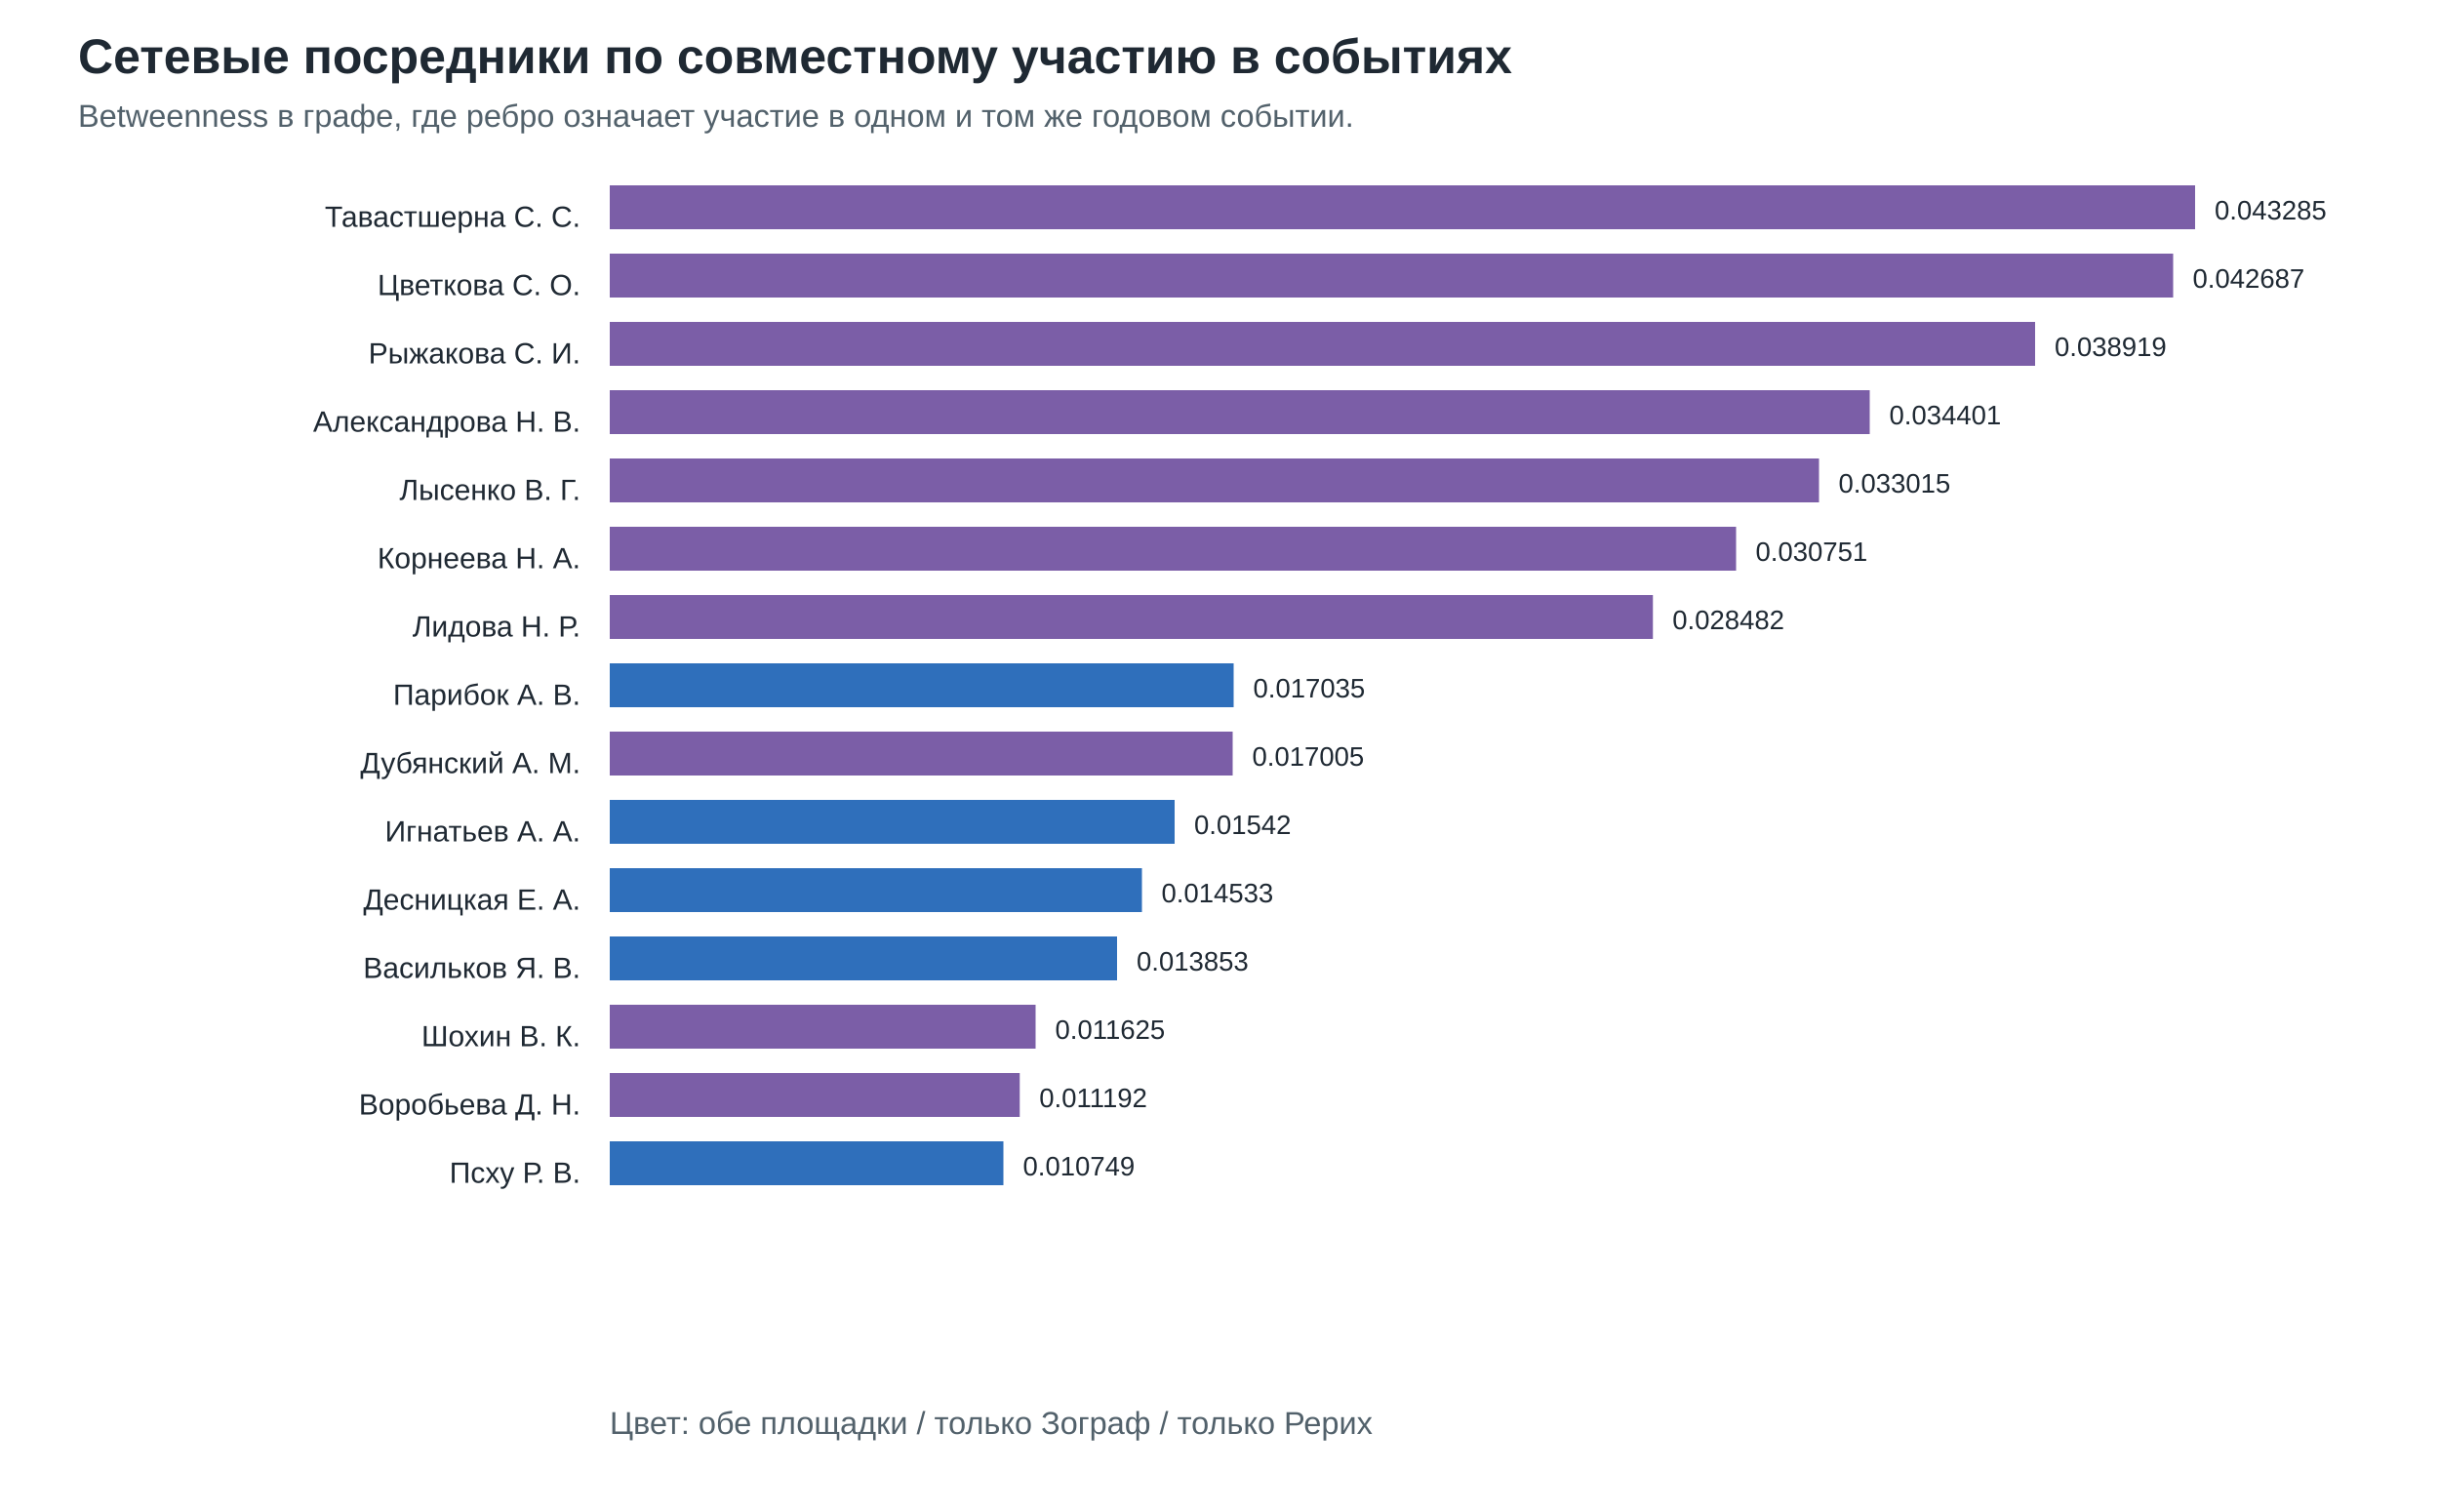
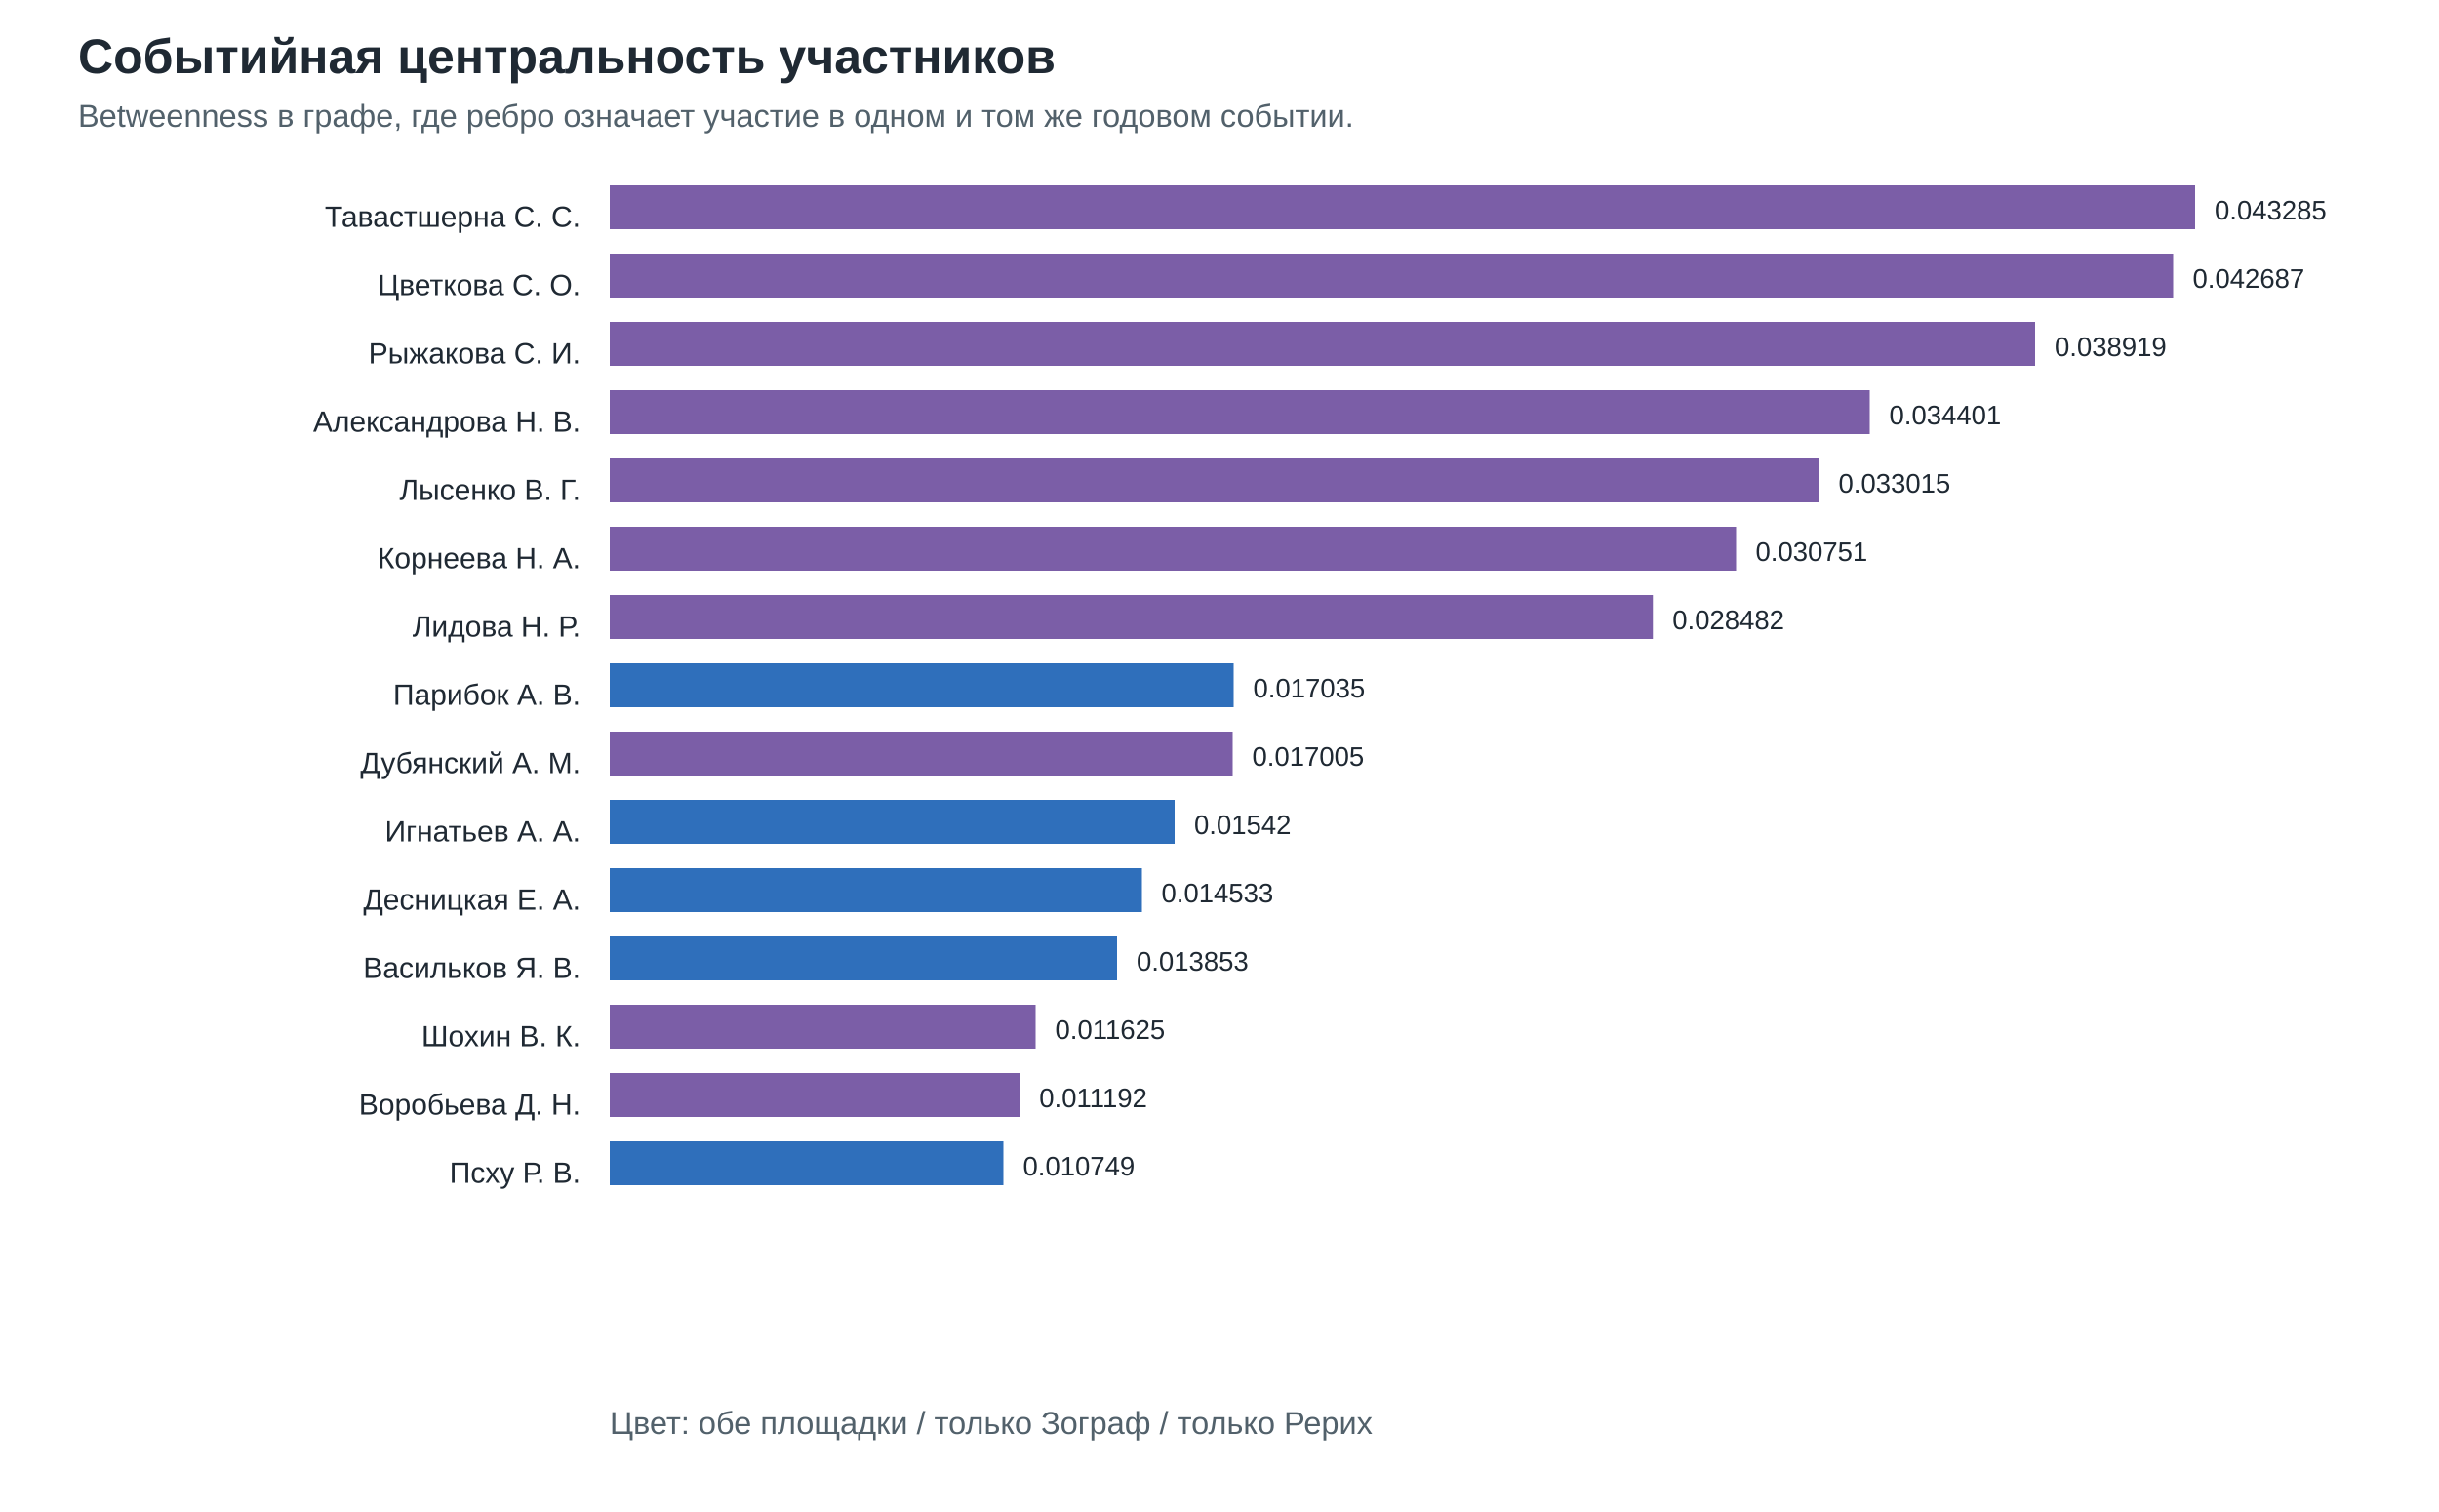
<svg xmlns="http://www.w3.org/2000/svg" width="1000" height="620" viewBox="0 0 1000 620">
  <style>text{font-family:Arial,'Liberation Sans',sans-serif;fill:#1f2933}.title{font-size:20px;font-weight:700}.sub{font-size:13px;fill:#52616b}.axis{font-size:13px}.small{font-size:12px}.label{font-size:11px}</style>
-   <text x="32.0" y="30.0" class="title" text-anchor="start">Сетевые посредники по совместному участию в событиях</text>
+   <text x="32.0" y="30.0" class="title" text-anchor="start">Событийная центральность участников</text>
  <text x="32.0" y="52.0" class="sub" text-anchor="start">Betweenness в графе, где ребро означает участие в одном и том же годовом событии.</text>
  <text x="238.0" y="93.0" class="small" text-anchor="end">Тавастшерна С. С.</text>
  <rect x="250.0" y="76.0" width="650.0" height="18.0" fill="#7b5ea7" stroke="none" opacity="1.0" />
  <text x="908.0" y="90.0" class="label" text-anchor="start">0.043285</text>
  <text x="238.0" y="121.0" class="small" text-anchor="end">Цветкова С. О.</text>
  <rect x="250.0" y="104.0" width="641.0" height="18.0" fill="#7b5ea7" stroke="none" opacity="1.0" />
  <text x="899.0" y="118.0" class="label" text-anchor="start">0.042687</text>
  <text x="238.0" y="149.0" class="small" text-anchor="end">Рыжакова С. И.</text>
  <rect x="250.0" y="132.0" width="584.4" height="18.0" fill="#7b5ea7" stroke="none" opacity="1.0" />
  <text x="842.4" y="146.0" class="label" text-anchor="start">0.038919</text>
  <text x="238.0" y="177.0" class="small" text-anchor="end">Александрова Н. В.</text>
  <rect x="250.0" y="160.0" width="516.6" height="18.0" fill="#7b5ea7" stroke="none" opacity="1.0" />
  <text x="774.6" y="174.0" class="label" text-anchor="start">0.034401</text>
  <text x="238.0" y="205.0" class="small" text-anchor="end">Лысенко В. Г.</text>
  <rect x="250.0" y="188.0" width="495.8" height="18.0" fill="#7b5ea7" stroke="none" opacity="1.0" />
  <text x="753.8" y="202.0" class="label" text-anchor="start">0.033015</text>
  <text x="238.0" y="233.0" class="small" text-anchor="end">Корнеева Н. А.</text>
  <rect x="250.0" y="216.0" width="461.8" height="18.0" fill="#7b5ea7" stroke="none" opacity="1.0" />
  <text x="719.8" y="230.0" class="label" text-anchor="start">0.030751</text>
  <text x="238.0" y="261.0" class="small" text-anchor="end">Лидова Н. Р.</text>
  <rect x="250.0" y="244.0" width="427.7" height="18.0" fill="#7b5ea7" stroke="none" opacity="1.0" />
  <text x="685.7" y="258.0" class="label" text-anchor="start">0.028482</text>
  <text x="238.0" y="289.0" class="small" text-anchor="end">Парибок А. В.</text>
  <rect x="250.0" y="272.0" width="255.8" height="18.0" fill="#2f6fbb" stroke="none" opacity="1.0" />
  <text x="513.8" y="286.0" class="label" text-anchor="start">0.017035</text>
  <text x="238.0" y="317.0" class="small" text-anchor="end">Дубянский А. М.</text>
  <rect x="250.0" y="300.0" width="255.4" height="18.0" fill="#7b5ea7" stroke="none" opacity="1.0" />
  <text x="513.4" y="314.0" class="label" text-anchor="start">0.017005</text>
  <text x="238.0" y="345.0" class="small" text-anchor="end">Игнатьев А. А.</text>
  <rect x="250.0" y="328.0" width="231.6" height="18.0" fill="#2f6fbb" stroke="none" opacity="1.0" />
  <text x="489.6" y="342.0" class="label" text-anchor="start">0.01542</text>
  <text x="238.0" y="373.0" class="small" text-anchor="end">Десницкая Е. А.</text>
  <rect x="250.0" y="356.0" width="218.2" height="18.0" fill="#2f6fbb" stroke="none" opacity="1.0" />
  <text x="476.2" y="370.0" class="label" text-anchor="start">0.014533</text>
  <text x="238.0" y="401.0" class="small" text-anchor="end">Васильков Я. В.</text>
  <rect x="250.0" y="384.0" width="208.0" height="18.0" fill="#2f6fbb" stroke="none" opacity="1.0" />
  <text x="466.0" y="398.0" class="label" text-anchor="start">0.013853</text>
  <text x="238.0" y="429.0" class="small" text-anchor="end">Шохин В. К.</text>
  <rect x="250.0" y="412.0" width="174.6" height="18.0" fill="#7b5ea7" stroke="none" opacity="1.0" />
  <text x="432.6" y="426.0" class="label" text-anchor="start">0.011625</text>
  <text x="238.0" y="457.0" class="small" text-anchor="end">Воробьева Д. Н.</text>
  <rect x="250.0" y="440.0" width="168.1" height="18.0" fill="#7b5ea7" stroke="none" opacity="1.0" />
  <text x="426.1" y="454.0" class="label" text-anchor="start">0.011192</text>
  <text x="238.0" y="485.0" class="small" text-anchor="end">Псху Р. В.</text>
  <rect x="250.0" y="468.0" width="161.4" height="18.0" fill="#2f6fbb" stroke="none" opacity="1.0" />
  <text x="419.4" y="482.0" class="label" text-anchor="start">0.010749</text>
  <text x="250.0" y="588.0" class="sub" text-anchor="start">Цвет: обе площадки / только Зограф / только Рерих</text>
</svg>
